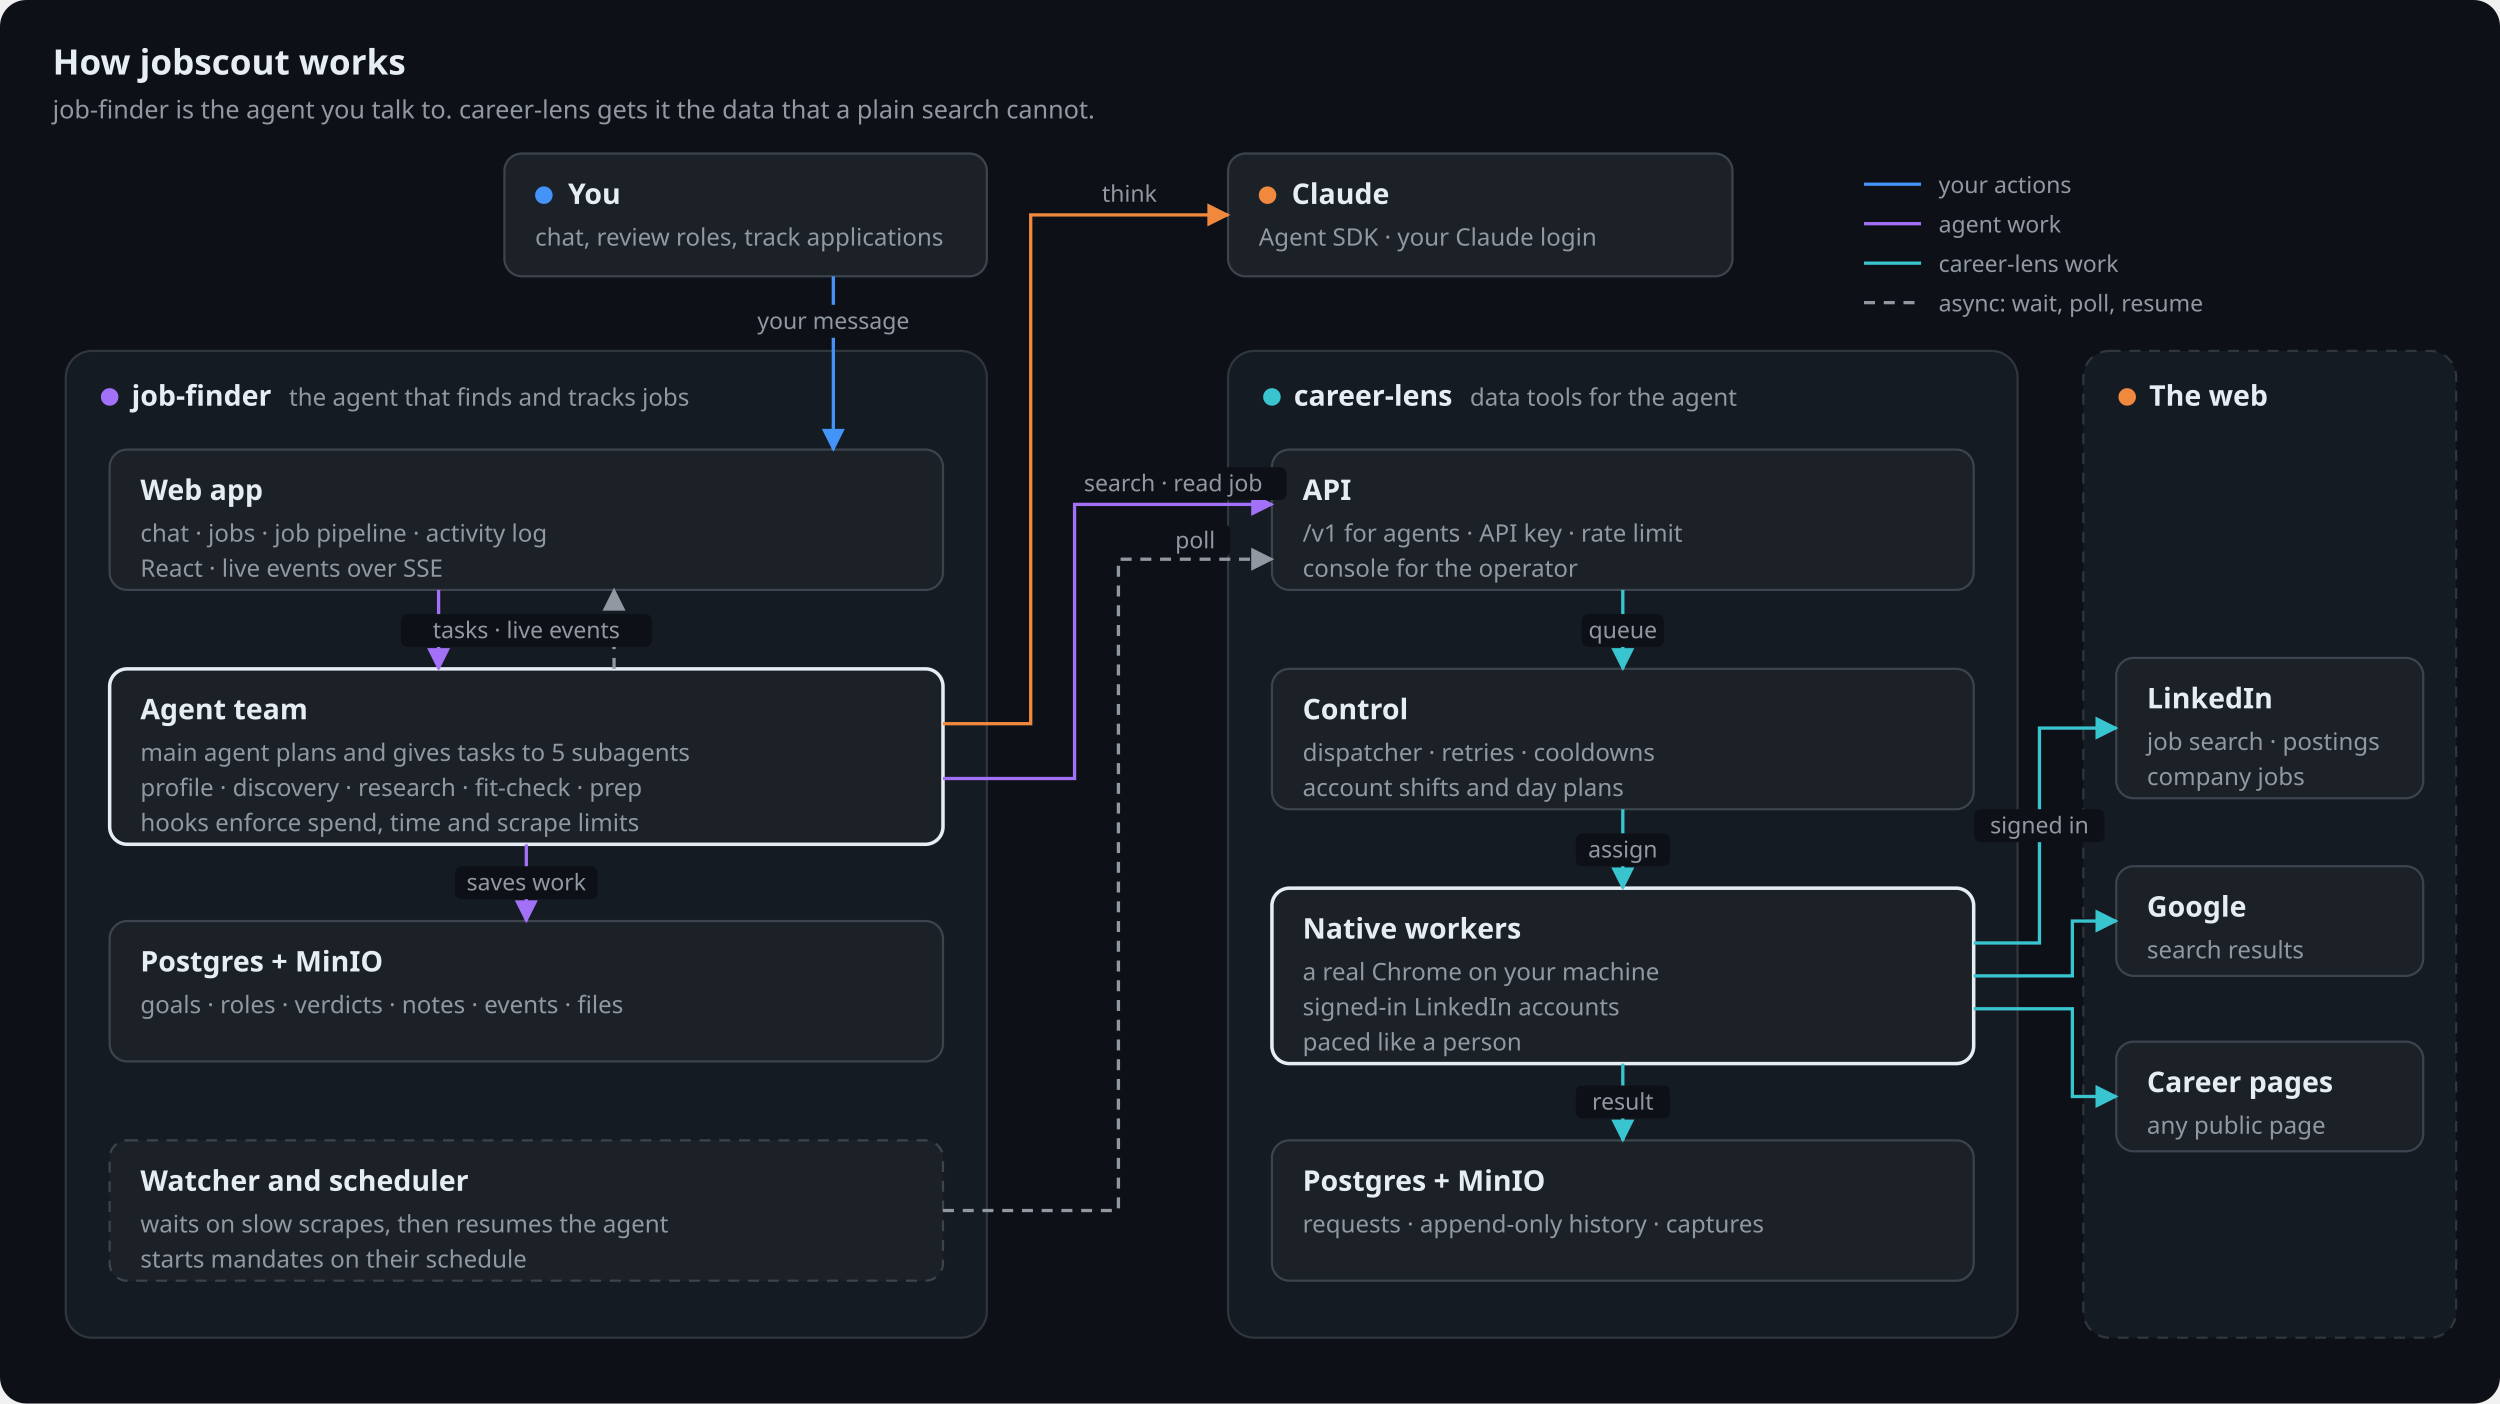
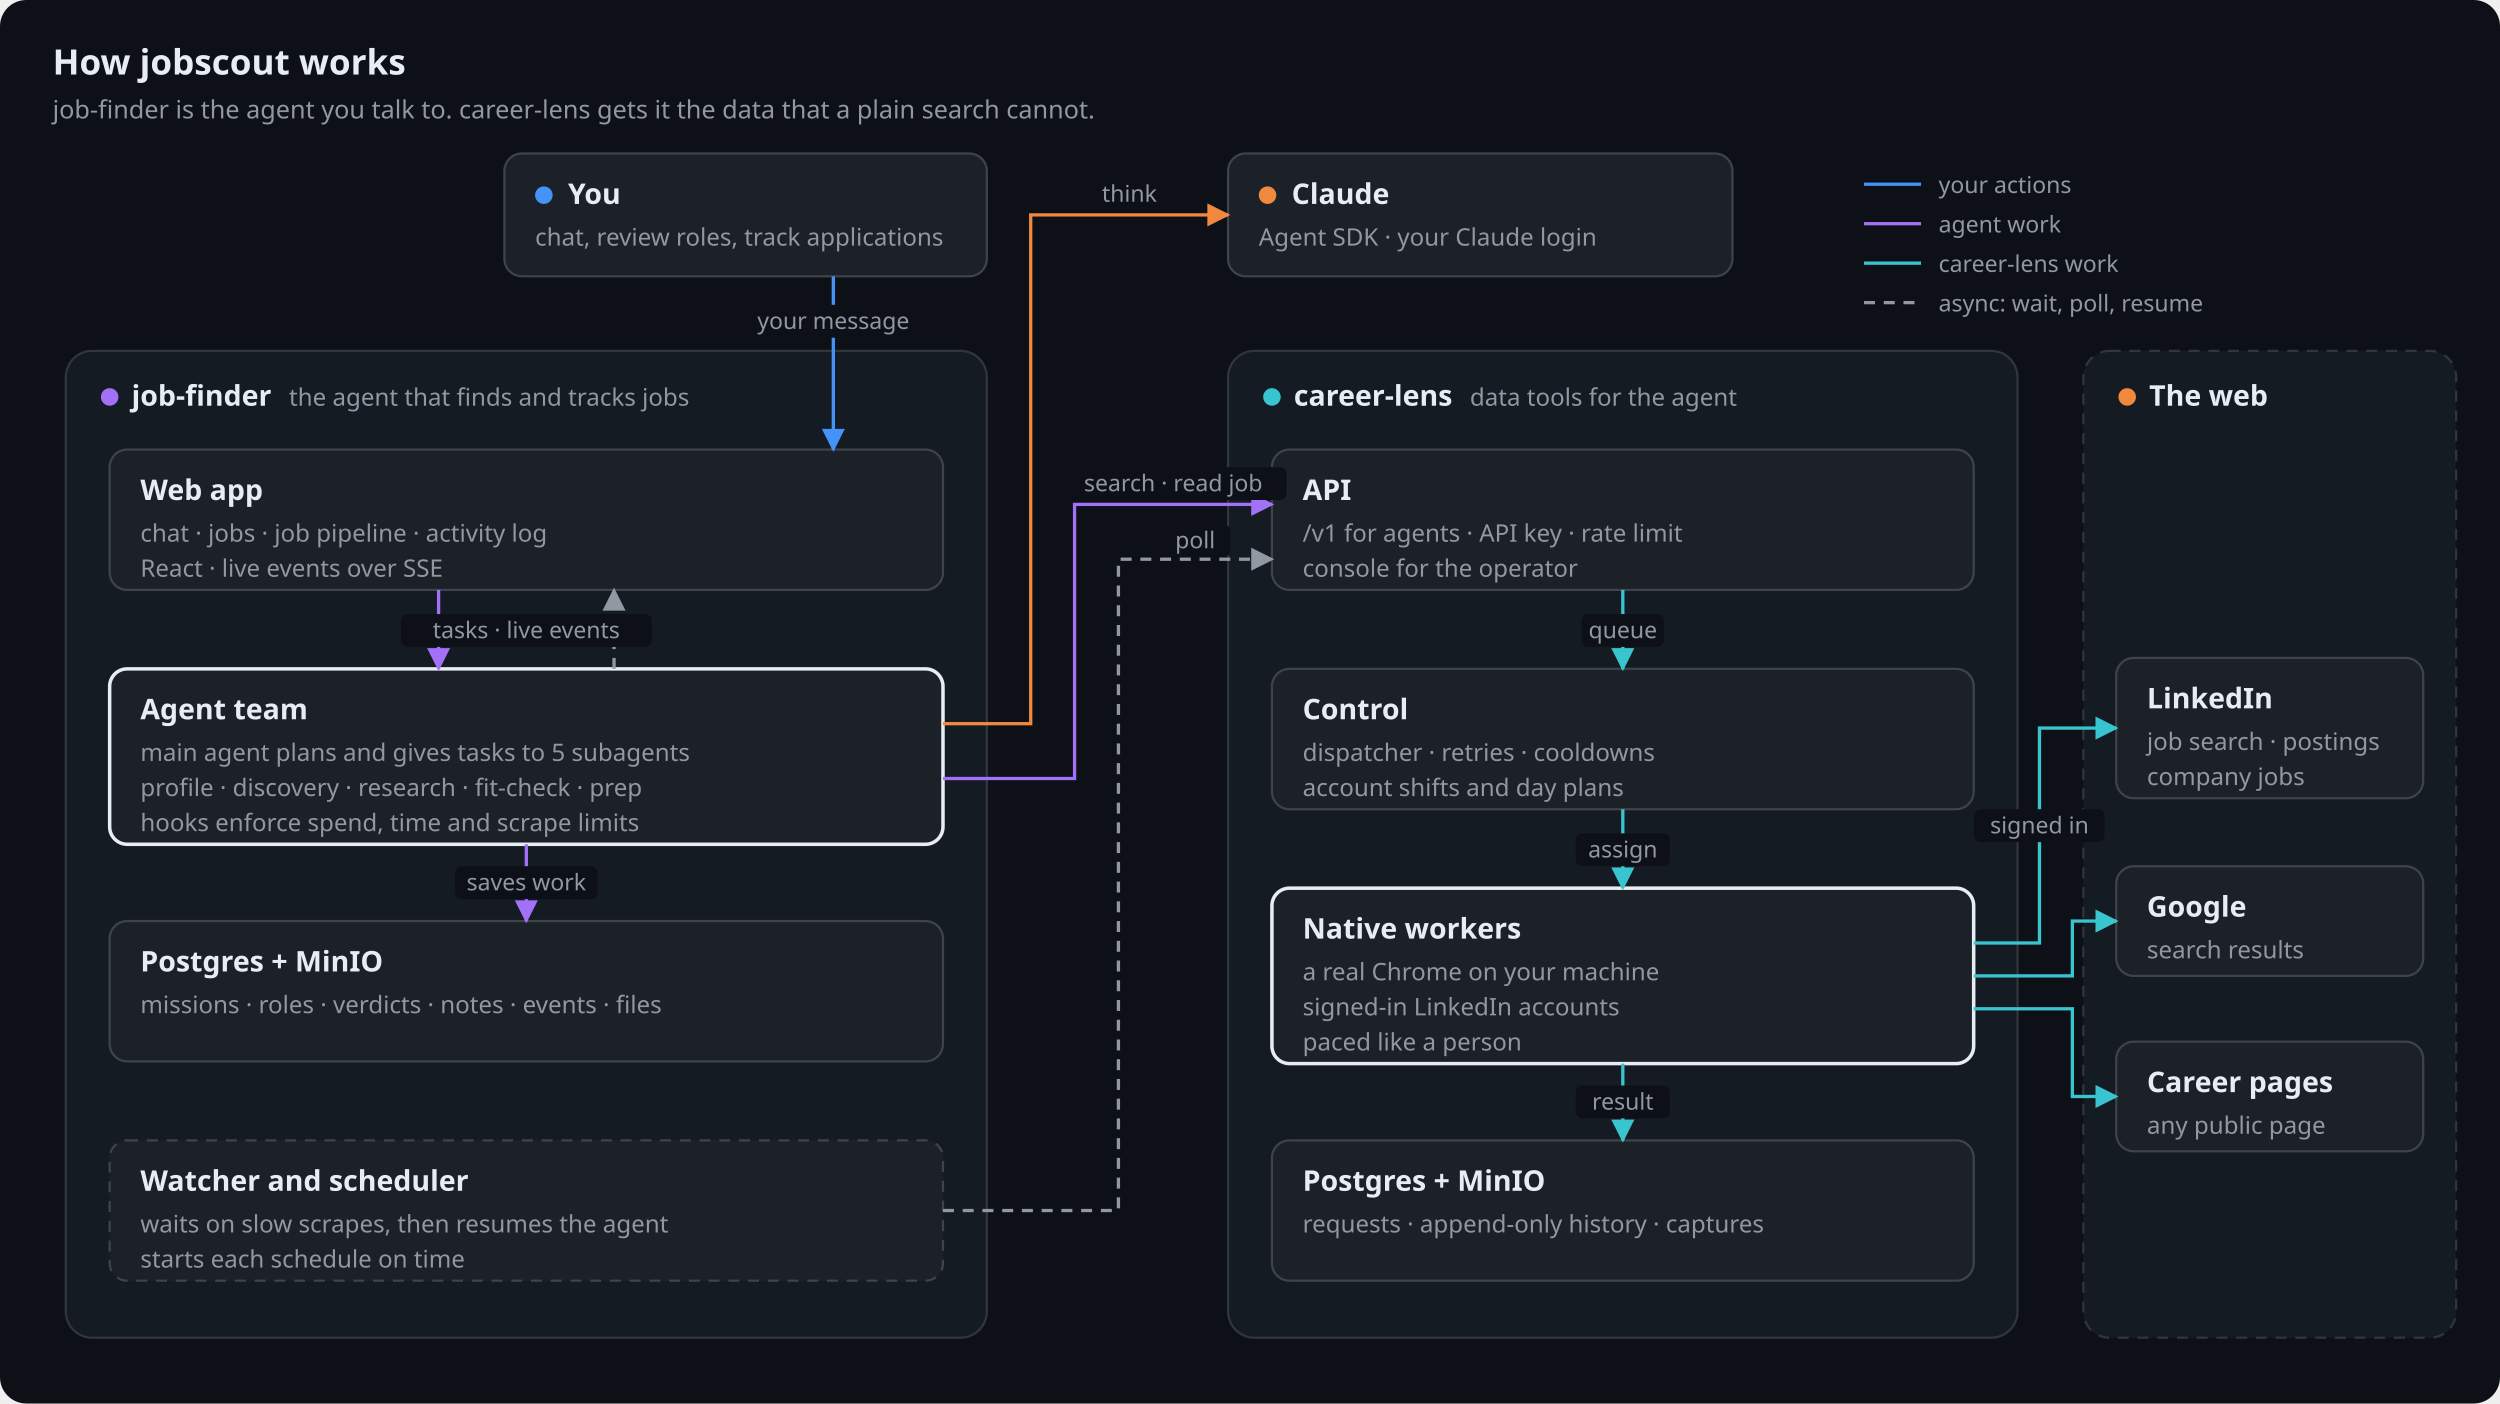
<svg xmlns="http://www.w3.org/2000/svg" width="1140" height="640" viewBox="0 0 1140 640" role="img" aria-label="jobscout architecture">
  <style>
.bg{fill:#0d1117}.panel{fill:#151b23;stroke:#30363d}.card{fill:#1c2128;stroke:#3d444d}.hi{stroke:#e6edf3}
.t{fill:#e6edf3;font:600 13px -apple-system,BlinkMacSystemFont,'Segoe UI','Noto Sans',Helvetica,Arial,sans-serif}.d{fill:#9198a1;font:400 11px -apple-system,BlinkMacSystemFont,'Segoe UI','Noto Sans',Helvetica,Arial,sans-serif}.m{font-family:ui-monospace,SFMono-Regular,'SF Mono',Menlo,Consolas,monospace}
.gt{fill:#e6edf3;font:600 13px -apple-system,BlinkMacSystemFont,'Segoe UI','Noto Sans',Helvetica,Arial,sans-serif}.gs{fill:#9198a1;font:400 11px -apple-system,BlinkMacSystemFont,'Segoe UI','Noto Sans',Helvetica,Arial,sans-serif}
.h1{fill:#e6edf3;font:600 16px -apple-system,BlinkMacSystemFont,'Segoe UI','Noto Sans',Helvetica,Arial,sans-serif}.h2{fill:#9198a1;font:400 11.5px -apple-system,BlinkMacSystemFont,'Segoe UI','Noto Sans',Helvetica,Arial,sans-serif}
.lb{fill:#9198a1;font:400 10.5px -apple-system,BlinkMacSystemFont,'Segoe UI','Noto Sans',Helvetica,Arial,sans-serif}.lbg{fill:#0d1117}.life{stroke:#3d444d}
.s-blue{stroke:#4493f8}.f-blue{fill:#4493f8}.s-orange{stroke:#f0883e}.f-orange{fill:#f0883e}.s-purple{stroke:#a371f7}.f-purple{fill:#a371f7}.s-teal{stroke:#39c5cf}.f-teal{fill:#39c5cf}.s-green{stroke:#3fb950}.f-green{fill:#3fb950}.s-amber{stroke:#d29922}.f-amber{fill:#d29922}.s-grey{stroke:#9198a1}.f-grey{fill:#9198a1}.s-red{stroke:#f85149}.f-red{fill:#f85149}
@media (prefers-color-scheme: light){
.bg{fill:#ffffff}.panel{fill:#f6f8fa;stroke:#d1d9e0}.card{fill:#ffffff;stroke:#d1d9e0}.hi{stroke:#1f2328}
.t,.gt,.h1{fill:#1f2328}.d,.gs,.h2,.lb{fill:#59636e}.lbg{fill:#ffffff}.life{stroke:#d1d9e0}
.s-blue{stroke:#0969da}.f-blue{fill:#0969da}.s-orange{stroke:#bc4c00}.f-orange{fill:#bc4c00}.s-purple{stroke:#8250df}.f-purple{fill:#8250df}.s-teal{stroke:#1b7c83}.f-teal{fill:#1b7c83}.s-green{stroke:#1a7f37}.f-green{fill:#1a7f37}.s-amber{stroke:#9a6700}.f-amber{fill:#9a6700}.s-grey{stroke:#59636e}.f-grey{fill:#59636e}.s-red{stroke:#cf222e}.f-red{fill:#cf222e}}
</style>
  <defs>
    <marker id="a-blue" viewBox="0 0 10 10" refX="9" refY="5" markerWidth="7" markerHeight="7" orient="auto-start-reverse">
      <path d="M0,0 L10,5 L0,10 z" class="f-blue" />
    </marker>
    <marker id="a-orange" viewBox="0 0 10 10" refX="9" refY="5" markerWidth="7" markerHeight="7" orient="auto-start-reverse">
      <path d="M0,0 L10,5 L0,10 z" class="f-orange" />
    </marker>
    <marker id="a-purple" viewBox="0 0 10 10" refX="9" refY="5" markerWidth="7" markerHeight="7" orient="auto-start-reverse">
      <path d="M0,0 L10,5 L0,10 z" class="f-purple" />
    </marker>
    <marker id="a-teal" viewBox="0 0 10 10" refX="9" refY="5" markerWidth="7" markerHeight="7" orient="auto-start-reverse">
      <path d="M0,0 L10,5 L0,10 z" class="f-teal" />
    </marker>
    <marker id="a-green" viewBox="0 0 10 10" refX="9" refY="5" markerWidth="7" markerHeight="7" orient="auto-start-reverse">
      <path d="M0,0 L10,5 L0,10 z" class="f-green" />
    </marker>
    <marker id="a-amber" viewBox="0 0 10 10" refX="9" refY="5" markerWidth="7" markerHeight="7" orient="auto-start-reverse">
      <path d="M0,0 L10,5 L0,10 z" class="f-amber" />
    </marker>
    <marker id="a-grey" viewBox="0 0 10 10" refX="9" refY="5" markerWidth="7" markerHeight="7" orient="auto-start-reverse">
      <path d="M0,0 L10,5 L0,10 z" class="f-grey" />
    </marker>
    <marker id="a-red" viewBox="0 0 10 10" refX="9" refY="5" markerWidth="7" markerHeight="7" orient="auto-start-reverse">
      <path d="M0,0 L10,5 L0,10 z" class="f-red" />
    </marker>
  </defs>
  <rect width="1140" height="640" rx="12" class="bg" />
  <text x="24" y="34" class="h1" text-anchor="start">How jobscout works</text>
  <text x="24" y="54" class="h2" text-anchor="start">job-finder is the agent you talk to. career-lens gets it the data that a plain search cannot.</text>
  <rect x="230" y="70" width="220" height="56" rx="8" class="card" stroke-width="1" />
  <circle cx="248" cy="89" r="4" class="f-blue" />
  <text x="259" y="93" class="t" text-anchor="start">You</text>
  <text x="244" y="112" class="d" text-anchor="start">chat, review roles, track applications</text>
  <rect x="560" y="70" width="230" height="56" rx="8" class="card" stroke-width="1" />
  <circle cx="578" cy="89" r="4" class="f-orange" />
  <text x="589" y="93" class="t" text-anchor="start">Claude</text>
  <text x="574" y="112" class="d" text-anchor="start">Agent SDK · your Claude login</text>
  <line x1="850" y1="84" x2="876" y2="84" class="s-blue" stroke-width="1.5" />
  <text x="884" y="88" class="lb" text-anchor="start">your actions</text>
  <line x1="850" y1="102" x2="876" y2="102" class="s-purple" stroke-width="1.5" />
  <text x="884" y="106" class="lb" text-anchor="start">agent work</text>
  <line x1="850" y1="120" x2="876" y2="120" class="s-teal" stroke-width="1.5" />
  <text x="884" y="124" class="lb" text-anchor="start">career-lens work</text>
  <line x1="850" y1="138" x2="876" y2="138" class="s-grey" stroke-width="1.5" stroke-dasharray="5 4" />
  <text x="884" y="142" class="lb" text-anchor="start">async: wait, poll, resume</text>
  <rect x="30" y="160" width="420" height="450" rx="12" class="panel" />
  <circle cx="50" cy="181" r="4" class="f-purple" />
  <text x="60" y="185" class="gt">job-finder<tspan class="gs" dx="8">the agent that finds and tracks jobs</tspan>
  </text>
  <rect x="50" y="205" width="380" height="64" rx="8" class="card" stroke-width="1" />
  <text x="64" y="228" class="t" text-anchor="start">Web app</text>
  <text x="64" y="247" class="d" text-anchor="start">chat · jobs · job pipeline · activity log</text>
  <text x="64" y="263" class="d" text-anchor="start">React · live events over SSE</text>
  <rect x="50" y="305" width="380" height="80" rx="8" class="card hi" stroke-width="1.6" />
  <text x="64" y="328" class="t" text-anchor="start">Agent team</text>
  <text x="64" y="347" class="d" text-anchor="start">main agent plans and gives tasks to 5 subagents</text>
  <text x="64" y="363" class="d" text-anchor="start">profile · discovery · research · fit-check · prep</text>
  <text x="64" y="379" class="d" text-anchor="start">hooks enforce spend, time and scrape limits</text>
  <rect x="50" y="420" width="380" height="64" rx="8" class="card" stroke-width="1" />
  <text x="64" y="443" class="t" text-anchor="start">Postgres + MinIO</text>
-   <text x="64" y="462" class="d" text-anchor="start">goals · roles · verdicts · notes · events · files</text>
+   <text x="64" y="462" class="d" text-anchor="start">missions · roles · verdicts · notes · events · files</text>
  <rect x="50" y="520" width="380" height="64" rx="8" class="card" stroke-width="1" stroke-dasharray="5 4" />
  <text x="64" y="543" class="t" text-anchor="start">Watcher and scheduler</text>
  <text x="64" y="562" class="d" text-anchor="start">waits on slow scrapes, then resumes the agent</text>
-   <text x="64" y="578" class="d" text-anchor="start">starts mandates on their schedule</text>
+   <text x="64" y="578" class="d" text-anchor="start">starts each schedule on time</text>
  <rect x="560" y="160" width="360" height="450" rx="12" class="panel" />
  <circle cx="580" cy="181" r="4" class="f-teal" />
  <text x="590" y="185" class="gt">career-lens<tspan class="gs" dx="8">data tools for the agent</tspan>
  </text>
  <rect x="580" y="205" width="320" height="64" rx="8" class="card" stroke-width="1" />
  <text x="594" y="228" class="t" text-anchor="start">API</text>
  <text x="594" y="247" class="d" text-anchor="start">/v1 for agents · API key · rate limit</text>
  <text x="594" y="263" class="d" text-anchor="start">console for the operator</text>
  <rect x="580" y="305" width="320" height="64" rx="8" class="card" stroke-width="1" />
  <text x="594" y="328" class="t" text-anchor="start">Control</text>
  <text x="594" y="347" class="d" text-anchor="start">dispatcher · retries · cooldowns</text>
  <text x="594" y="363" class="d" text-anchor="start">account shifts and day plans</text>
  <rect x="580" y="405" width="320" height="80" rx="8" class="card hi" stroke-width="1.6" />
  <text x="594" y="428" class="t" text-anchor="start">Native workers</text>
  <text x="594" y="447" class="d" text-anchor="start">a real Chrome on your machine</text>
  <text x="594" y="463" class="d" text-anchor="start">signed-in LinkedIn accounts</text>
  <text x="594" y="479" class="d" text-anchor="start">paced like a person</text>
  <rect x="580" y="520" width="320" height="64" rx="8" class="card" stroke-width="1" />
  <text x="594" y="543" class="t" text-anchor="start">Postgres + MinIO</text>
  <text x="594" y="562" class="d" text-anchor="start">requests · append-only history · captures</text>
  <rect x="950" y="160" width="170" height="450" rx="12" class="panel" stroke-dasharray="5 4" />
  <circle cx="970" cy="181" r="4" class="f-orange" />
  <text x="980" y="185" class="gt">The web</text>
  <rect x="965" y="300" width="140" height="64" rx="8" class="card" stroke-width="1" />
  <text x="979" y="323" class="t" text-anchor="start">LinkedIn</text>
  <text x="979" y="342" class="d" text-anchor="start">job search · postings</text>
  <text x="979" y="358" class="d" text-anchor="start">company jobs</text>
  <rect x="965" y="395" width="140" height="50" rx="8" class="card" stroke-width="1" />
  <text x="979" y="418" class="t" text-anchor="start">Google</text>
  <text x="979" y="437" class="d" text-anchor="start">search results</text>
  <rect x="965" y="475" width="140" height="50" rx="8" class="card" stroke-width="1" />
  <text x="979" y="498" class="t" text-anchor="start">Career pages</text>
  <text x="979" y="517" class="d" text-anchor="start">any public page</text>
  <path d="M380,126 L380,205" fill="none" class="s-blue" stroke-width="1.5" marker-end="url(#a-blue)" />
  <rect x="342.0" y="139" width="76.0" height="15" rx="3" class="lbg" />
  <text x="380" y="150" class="lb" text-anchor="middle">your message</text>
  <path d="M200,269 L200,305" fill="none" class="s-purple" stroke-width="1.5" marker-end="url(#a-purple)" />
  <path d="M280,305 L280,269" fill="none" class="s-grey" stroke-width="1.5" stroke-dasharray="5 4" marker-end="url(#a-grey)" />
  <rect x="182.8" y="280" width="114.5" height="15" rx="3" class="lbg" />
  <text x="240" y="291" class="lb" text-anchor="middle">tasks · live events</text>
  <path d="M240,385 L240,420" fill="none" class="s-purple" stroke-width="1.5" marker-end="url(#a-purple)" />
  <rect x="207.5" y="395" width="65.0" height="15" rx="3" class="lbg" />
  <text x="240" y="406" class="lb" text-anchor="middle">saves work</text>
  <path d="M430,330 L470,330 L470,98 L560,98" fill="none" class="s-orange" stroke-width="1.5" marker-end="url(#a-orange)" />
  <rect x="496.2" y="81" width="37.5" height="15" rx="3" class="lbg" />
  <text x="515" y="92" class="lb" text-anchor="middle">think</text>
  <path d="M430,355 L490,355 L490,230 L580,230" fill="none" class="s-purple" stroke-width="1.5" marker-end="url(#a-purple)" />
  <rect x="483.2" y="213" width="103.5" height="15" rx="3" class="lbg" />
  <text x="535" y="224" class="lb" text-anchor="middle">search · read job</text>
  <path d="M430,552 L510,552 L510,255 L580,255" fill="none" class="s-grey" stroke-width="1.5" stroke-dasharray="5 4" marker-end="url(#a-grey)" />
  <rect x="529.0" y="239" width="32.0" height="15" rx="3" class="lbg" />
  <text x="545" y="250" class="lb" text-anchor="middle">poll</text>
  <path d="M740,269 L740,305" fill="none" class="s-teal" stroke-width="1.5" marker-end="url(#a-teal)" />
  <rect x="721.2" y="280" width="37.5" height="15" rx="3" class="lbg" />
  <text x="740" y="291" class="lb" text-anchor="middle">queue</text>
  <path d="M740,369 L740,405" fill="none" class="s-teal" stroke-width="1.5" marker-end="url(#a-teal)" />
  <rect x="718.5" y="380" width="43.0" height="15" rx="3" class="lbg" />
  <text x="740" y="391" class="lb" text-anchor="middle">assign</text>
  <path d="M740,485 L740,520" fill="none" class="s-teal" stroke-width="1.5" marker-end="url(#a-teal)" />
  <rect x="718.5" y="495" width="43.0" height="15" rx="3" class="lbg" />
  <text x="740" y="506" class="lb" text-anchor="middle">result</text>
  <path d="M900,430 L930,430 L930,332 L965,332" fill="none" class="s-teal" stroke-width="1.5" marker-end="url(#a-teal)" />
  <rect x="900.2" y="369" width="59.5" height="15" rx="3" class="lbg" />
  <text x="930" y="380" class="lb" text-anchor="middle">signed in</text>
  <path d="M900,445 L945,445 L945,420 L965,420" fill="none" class="s-teal" stroke-width="1.5" marker-end="url(#a-teal)" />
  <path d="M900,460 L945,460 L945,500 L965,500" fill="none" class="s-teal" stroke-width="1.5" marker-end="url(#a-teal)" />
</svg>
